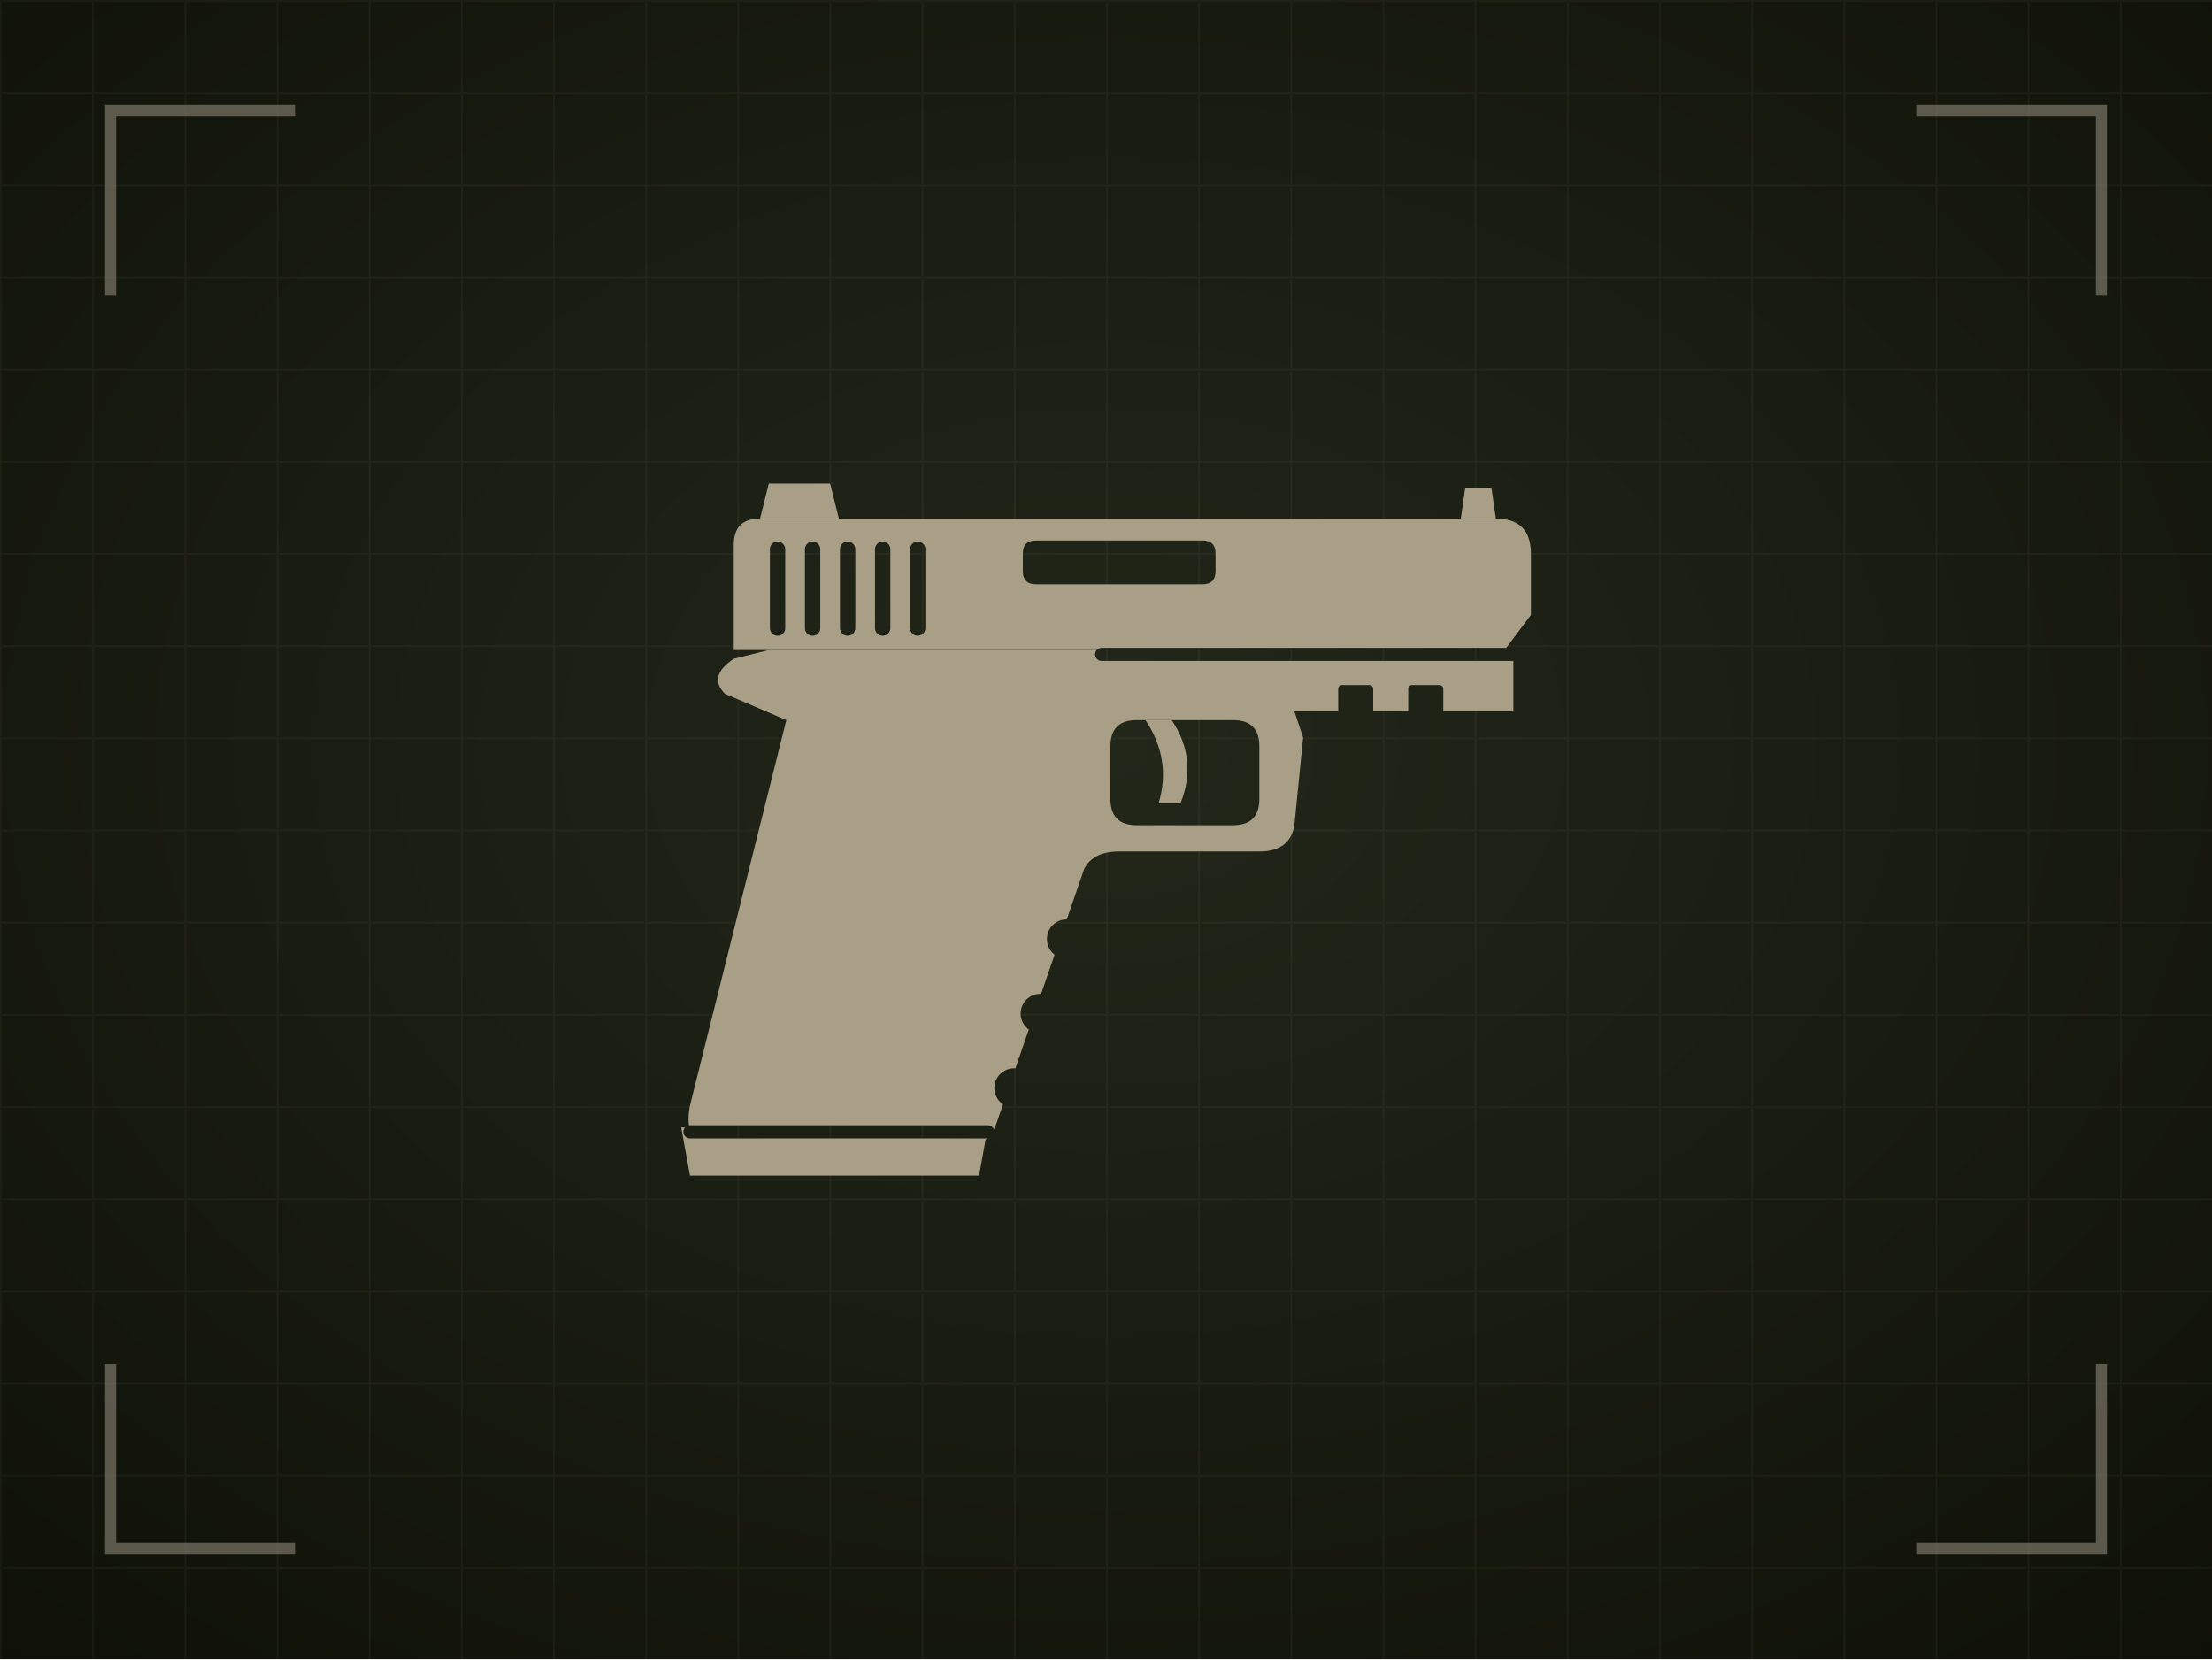
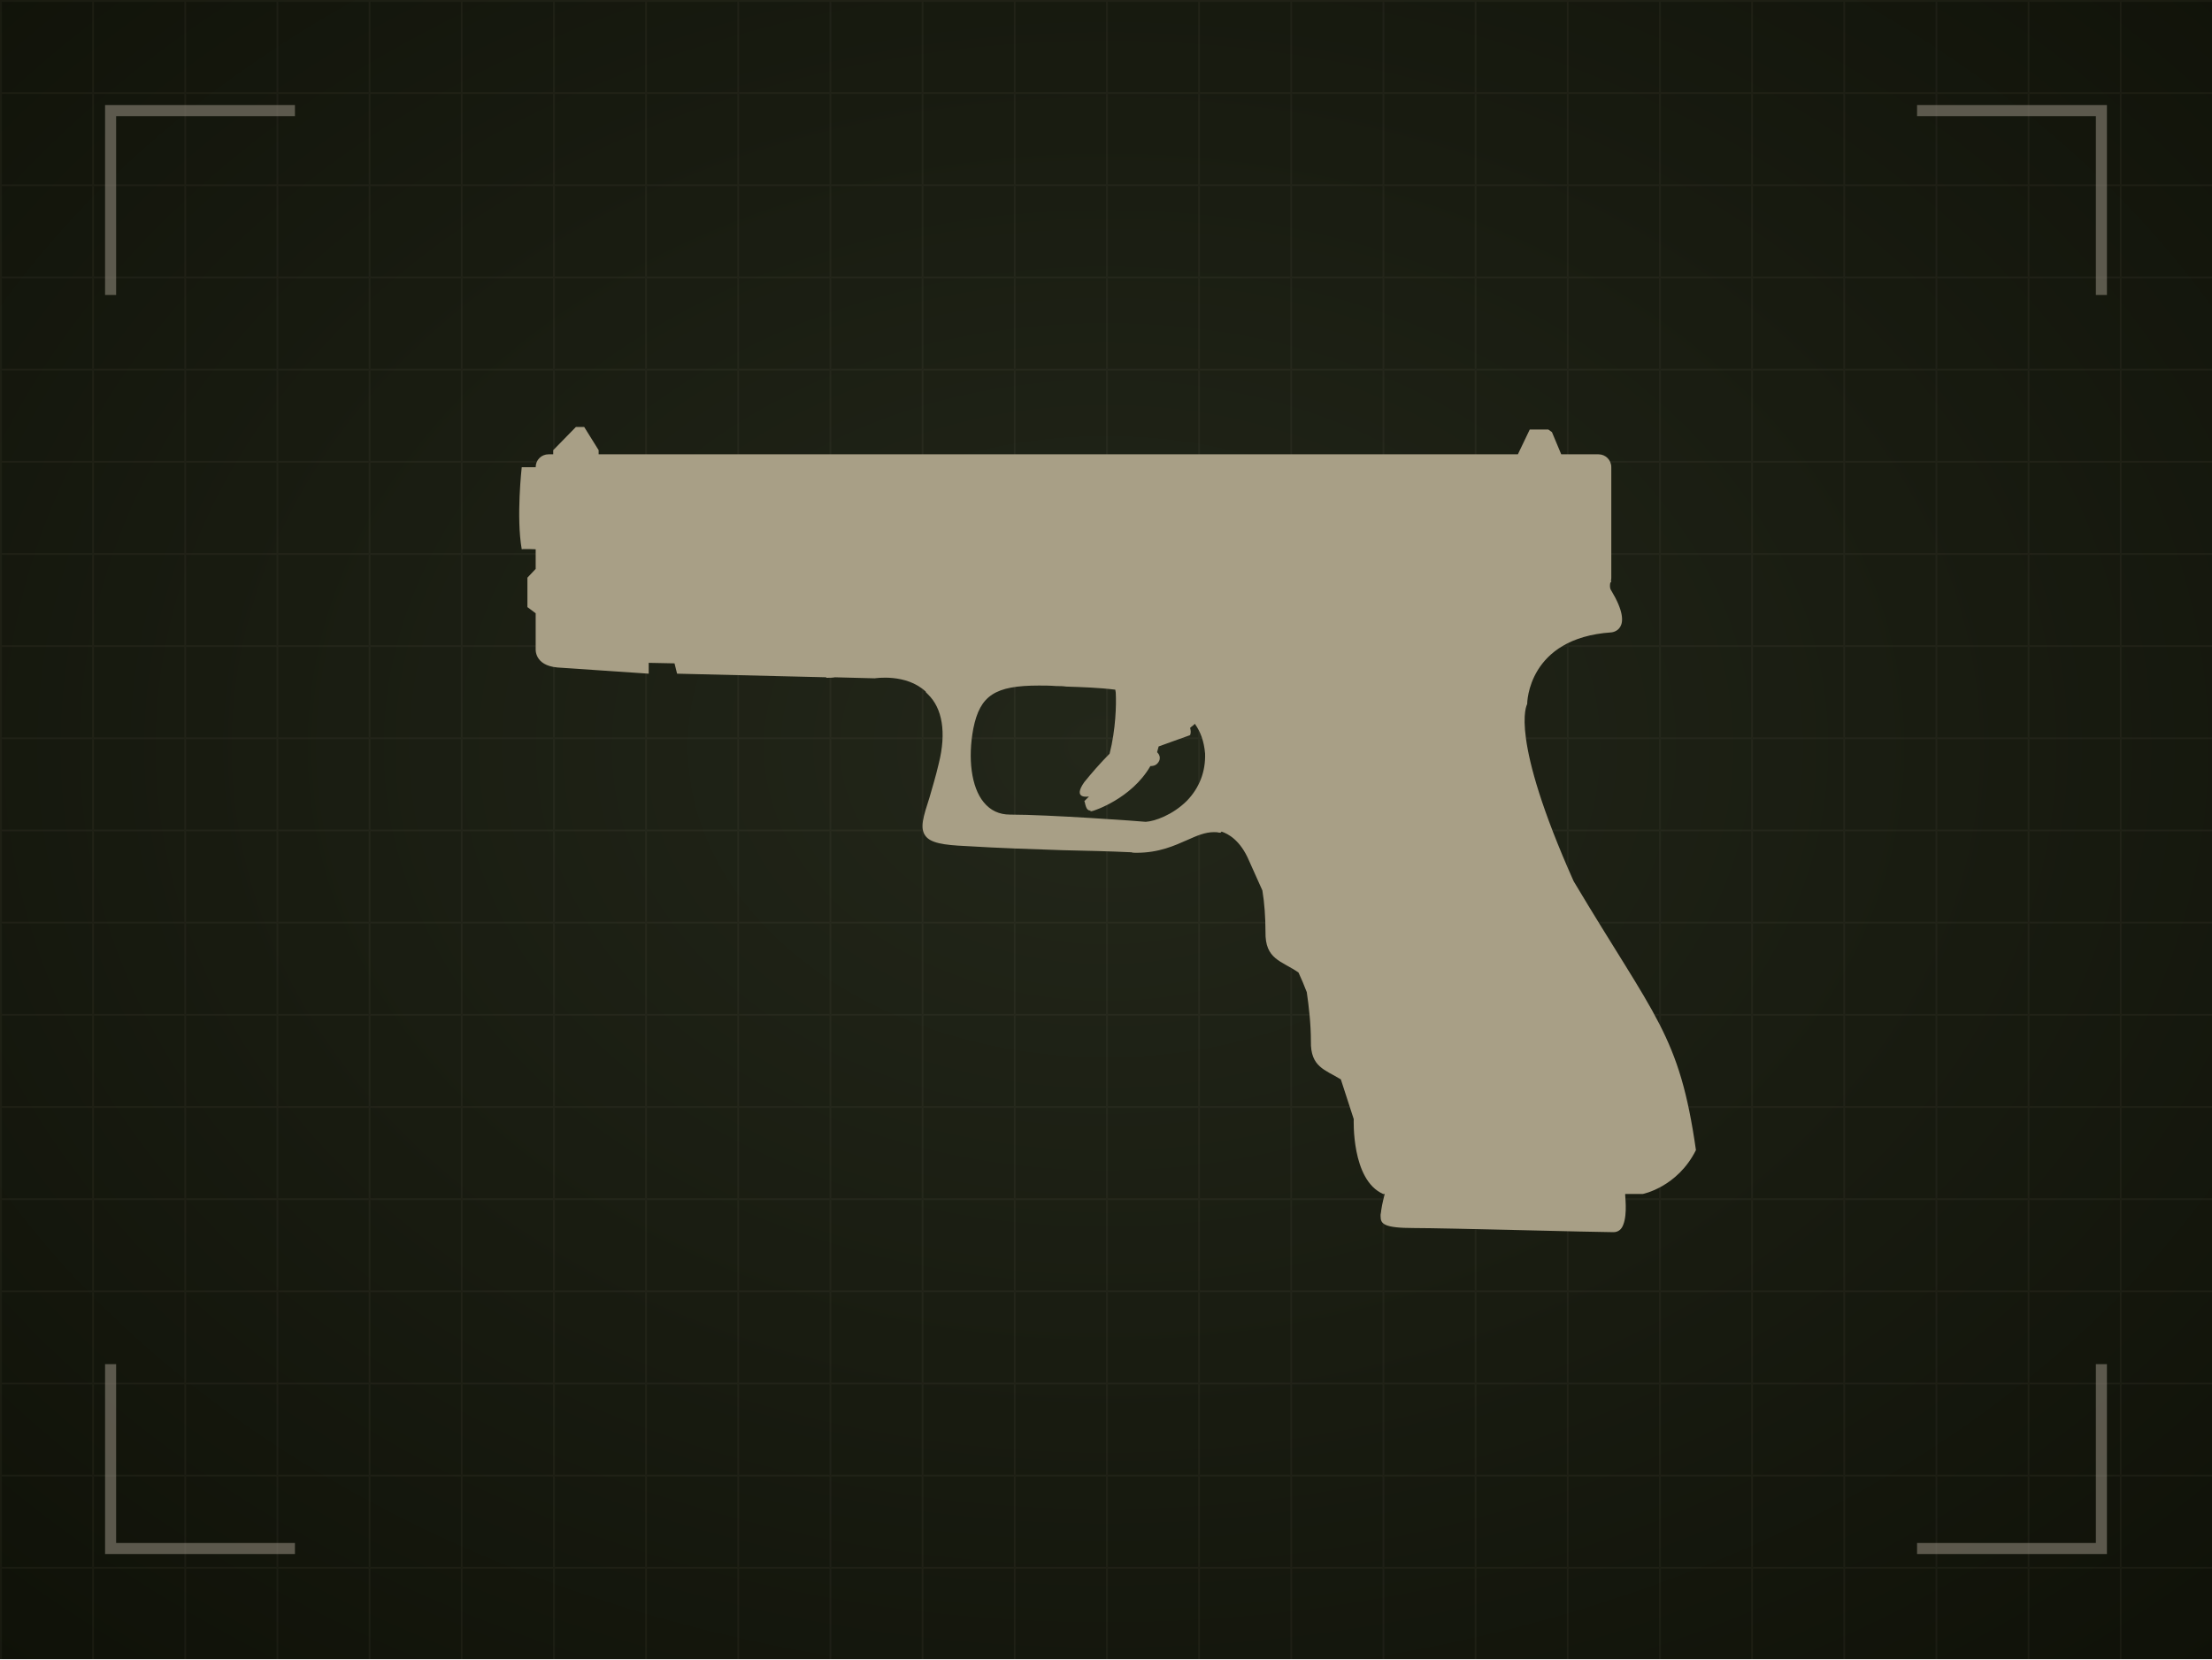
<svg xmlns="http://www.w3.org/2000/svg" width="1200" height="900" viewBox="0 0 1200 900">
  <defs>
    <radialGradient id="bg" cx="50%" cy="45%" r="75%">
      <stop offset="0" stop-color="#23271a" />
      <stop offset="1" stop-color="#0f1108" />
    </radialGradient>
    <pattern id="grid" width="50" height="50" patternUnits="userSpaceOnUse">
      <path d="M50 0H0V50" fill="none" stroke="#a89f86" stroke-opacity="0.06" stroke-width="2" />
    </pattern>
-     <mask id="cut" maskUnits="userSpaceOnUse" x="0" y="0" width="480" height="180">
-       <rect width="480" height="180" fill="#fff" />
-       <g transform="translate(151.899 19.717) scale(0.99)" fill="#000">
-         <path d="M96 46H118Q124 46 124 52V64Q124 70 118 70H96Q90 70 90 64V52Q90 46 96 46Z" />
-         <path d="M75.5 96a4.5 4.5 0 1 0 9 0a4.5 4.5 0 1 0 -9 0Z" />
-         <path d="M69.5 113a4.5 4.5 0 1 0 9 0a4.5 4.5 0 1 0 -9 0Z" />
-         <path d="M63.5 130a4.5 4.5 0 1 0 9 0a4.5 4.5 0 1 0 -9 0Z" />
-         <path d="M143 38H149Q150 38 150 39V45Q150 46 149 46H143Q142 46 142 45V39Q142 38 143 38Z" />
-         <path d="M159 38H165Q166 38 166 39V45Q166 46 165 46H159Q158 46 158 45V39Q158 38 159 38Z" />
-         <path d="M73 5H111Q114 5 114 8V12Q114 15 111 15H73Q70 15 70 12V8Q70 5 73 5Z" />
-         <path fill="none" stroke="#000" stroke-width="3.5" stroke-linecap="round" d="M14 7V25M22 7V25M30 7V25M38 7V25M46 7V25" />
-         <path fill="none" stroke="#000" stroke-width="3" stroke-linecap="round" d="M88 31H182" />
-         <path fill="none" stroke="#000" stroke-width="3" stroke-linecap="round" d="M-6 140H62" />
-       </g>
-     </mask>
  </defs>
  <rect width="1200" height="900" fill="url(#bg)" />
  <rect width="1200" height="900" fill="url(#grid)" />
  <path d="M60 160V60H160M1040 60H1140V160M1140 740V840H1040M160 840H60V740" fill="none" stroke="#8d8579" stroke-opacity="0.6" stroke-width="6" />
-   <g transform="translate(24 234) scale(2.4)">
-     <g fill="#a89f86">
-       <g mask="url(#cut)">
-         <g transform="translate(151.899 19.717) scale(0.99)">
-           <path d="M4 6Q4 0 10 0H178Q186 0 186 8V22L180 30H4Z" />
-           <path d="M10 0L12 -8H26L28 0Z" />
-           <path d="M170 0L171 -7H177L178 0Z" />
-           <path d="M12 30H182V44H132L134 50L132 70Q131 76 124 76H92Q86 76 84 80L64 138Q62 144 54 144H2Q-8 144 -6 134L16 46L2 40Q-2 36 4 32Z" />
-           <path d="M-8 139H62L60 150H-6Z" />
-         </g>
-       </g>
-       <g transform="translate(151.899 19.717) scale(0.99)">
-         <path d="M104 46Q110 55 106 65H101Q104 55 98 46Z" />
-       </g>
-     </g>
+   <g transform="translate(-72 198) scale(2.8)">
+     <path fill="#a89f86" d="M255.7 84.4C252.9 87.2 249.4 88.4 247.7 88.5C246.9 88.4 228.9 87.1 221.4 87.1C219.3 87.1 217.6 86.3 216.3 84.7C213.9 81.8 213.2 76.2 214.3 70.4C215.6 64 218.5 62.1 227 62.1C228 62.1 229.1 62.1 230.4 62.2C231 62.2 231.6 62.2 232.3 62.3C235.3 62.4 238.6 62.5 241.8 62.9C241.8 63.1 241.9 63.3 241.9 63.7C242 65.8 241.9 70.6 240.7 75.3C238.9 77.1 237.1 79.2 235.8 80.8C233.4 84.2 236.6 83.6 236.7 83.6C236.4 83.9 236.1 84.2 235.8 84.5C236 84.7 236 86.5 237.1 86.3L236.9 86.5L237.4 86.4C237.5 86.4 244.9 84.1 248.6 77.7C249.3 77.7 249.9 77.5 250.3 76.7C250.6 76 250.3 75.4 249.9 75C250 74.6 250.1 74.3 250.2 73.9C252.6 73 256.4 71.7 256.3 71.7C256.5 71.2 256.4 70.7 256.3 70.3C256.6 70 257 69.8 257.2 69.5C258.3 71 259 72.9 259.2 75.3C259.3 78.8 258.1 81.9 255.7 84.4M330.6 100C318.1 72 321.5 65.9 321.6 65.7C321.6 65.5 321.7 52.9 337.9 51.8C337.9 51.8 342.6 51.5 337.9 43.7C337.9 43.7 337.5 43.3 337.7 42.2C337.7 42.2 337.7 42.2 337.7 42.2C337.8 42.1 337.9 42 337.9 41.9C337.9 41.9 337.9 41.8 337.8 41.8C337.9 41.6 337.9 41.4 337.9 41.2L337.9 19.8C337.9 18.4 336.8 17.3 335.4 17.3L328.2 17.3L326.4 13L325.7 12.5L322.1 12.5L319.8 17.3L141.7 17.3L141.7 16.5L138.9 12L137.3 12L132.9 16.5L132.9 17.3L132 17.3C130.6 17.3 129.5 18.4 129.5 19.8L126.8 19.8C126.8 19.8 125.7 29.5 126.8 35.7C127.1 35.6 129.5 35.7 129.5 35.7L129.5 39.5L127.9 41.2L127.9 46.9L129.5 48.1L129.5 41.9L129.5 41.2L129.5 41.9C129.5 41.9 129.5 41.9 129.5 41.9C129.5 41.9 129.5 41.9 129.5 41.9L129.5 55C129.5 55 129.2 58.2 133.7 58.6L151.4 59.8L151.4 57.7L156.4 57.8L156.9 59.8L185.8 60.5L185.8 60.6C186.4 60.6 187 60.6 187.5 60.5L195.2 60.7C195.2 60.7 201.3 59.7 205.1 63.3L205.1 63.4L205.5 63.8C208.3 66.5 209.1 71.2 207.6 77.2C207 79.8 206.3 82 205.8 83.8C204.6 87.5 203.9 89.7 205 91.2C206 92.6 208.5 93 212.9 93.2C219.4 93.6 225.7 93.8 231.7 94C236.3 94.1 240.6 94.2 244.9 94.4C245.2 94.5 245.5 94.5 245.9 94.5C250.3 94.5 253.3 93.1 255.8 92C257.6 91.2 259.2 90.5 260.9 90.5C261.2 90.5 261.6 90.5 261.9 90.6L262.2 90.6L262.4 90.4C263.6 90.8 266 92 267.7 96C267.7 96 268.7 98.2 270.3 101.8C270.7 104.2 270.9 107.1 270.9 109.8C270.8 115.2 274 115.4 277.3 117.7C277.9 119 278.4 120.2 278.9 121.5C279.3 124.2 279.7 127.7 279.7 131C279.6 136 282.4 136.5 285.5 138.4C286.4 141.1 287.2 143.7 288 146.1C288 146.1 287.5 157.9 293.7 160.6L294 160.6C294 160.7 293.5 162.4 293.3 163.9C293.3 164 293.3 164 293.3 164C293.3 164.2 293.2 164.4 293.2 164.6C293.2 164.7 293.2 164.8 293.2 164.9C293.2 166.4 293.8 167.2 299.7 167.2C305.7 167.2 335 168 338.3 168C339.3 168 339.9 167.4 340.2 166.6C340.2 166.6 340.2 166.6 340.2 166.6C341.1 164.4 340.5 160.7 340.6 160.6L344 160.6C344 160.6 350.7 159.3 354.3 152.1C351.1 129.7 346.4 126.5 330.6 100" />
  </g>
</svg>
